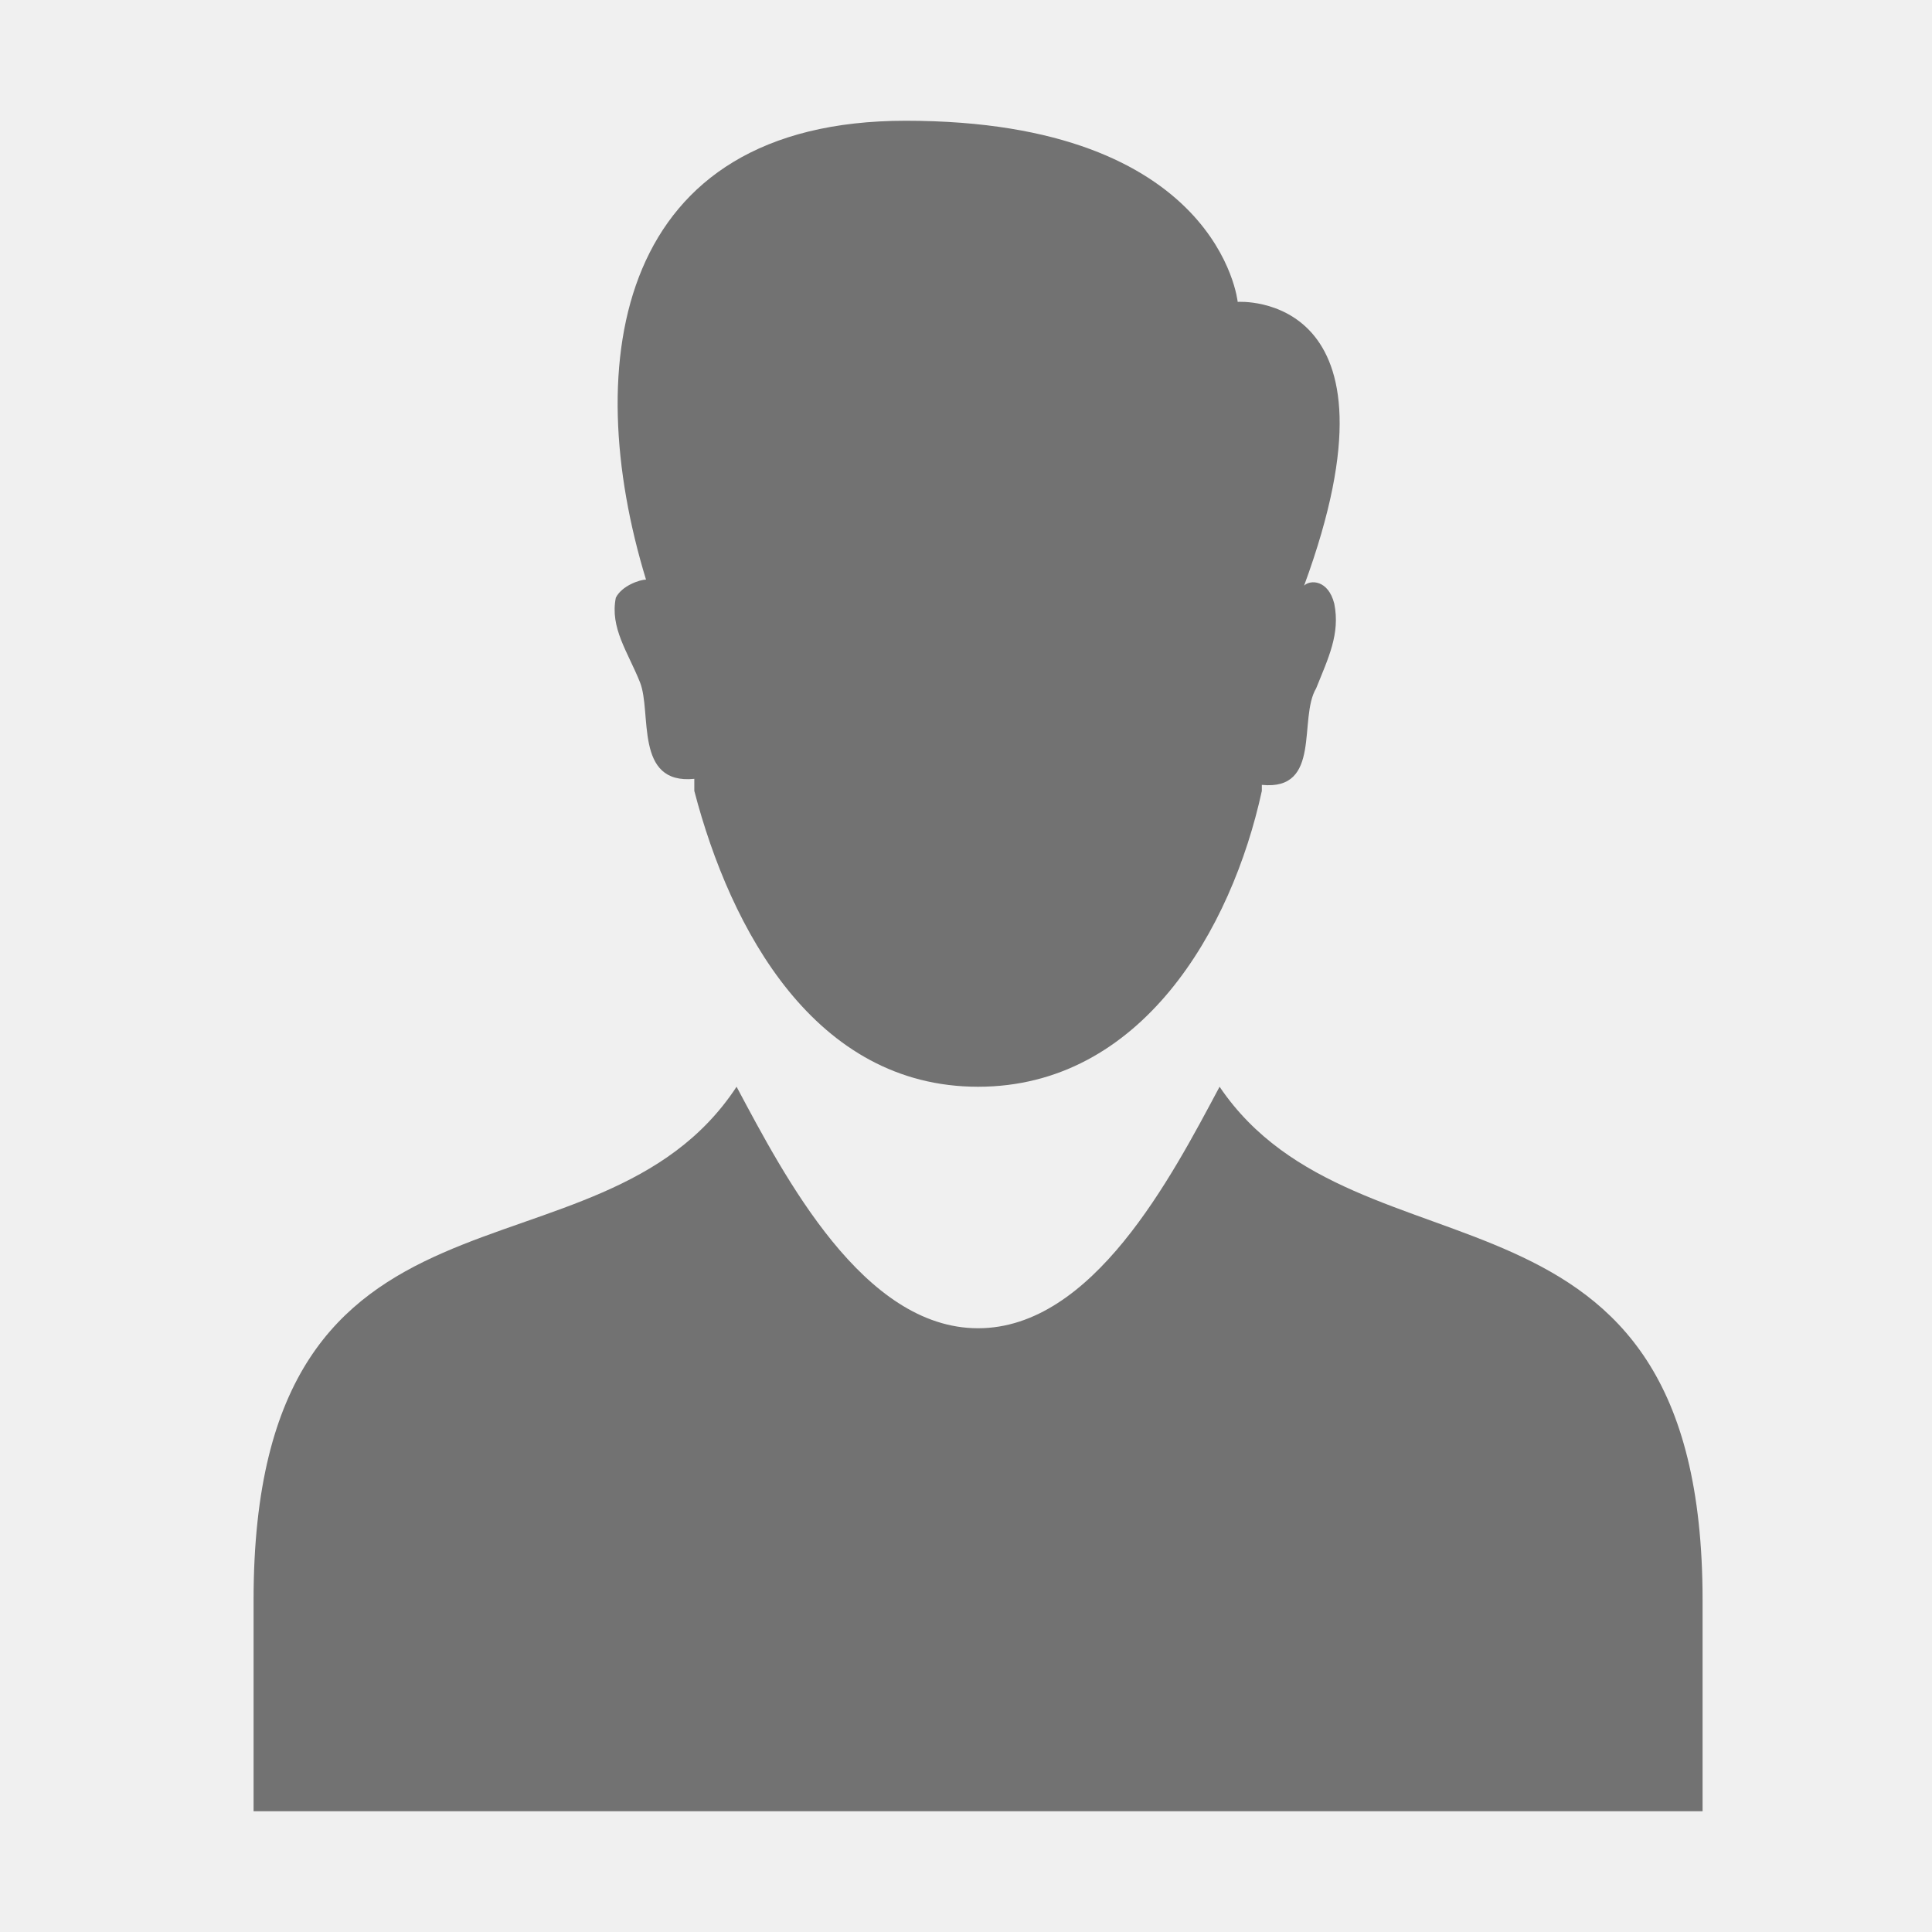
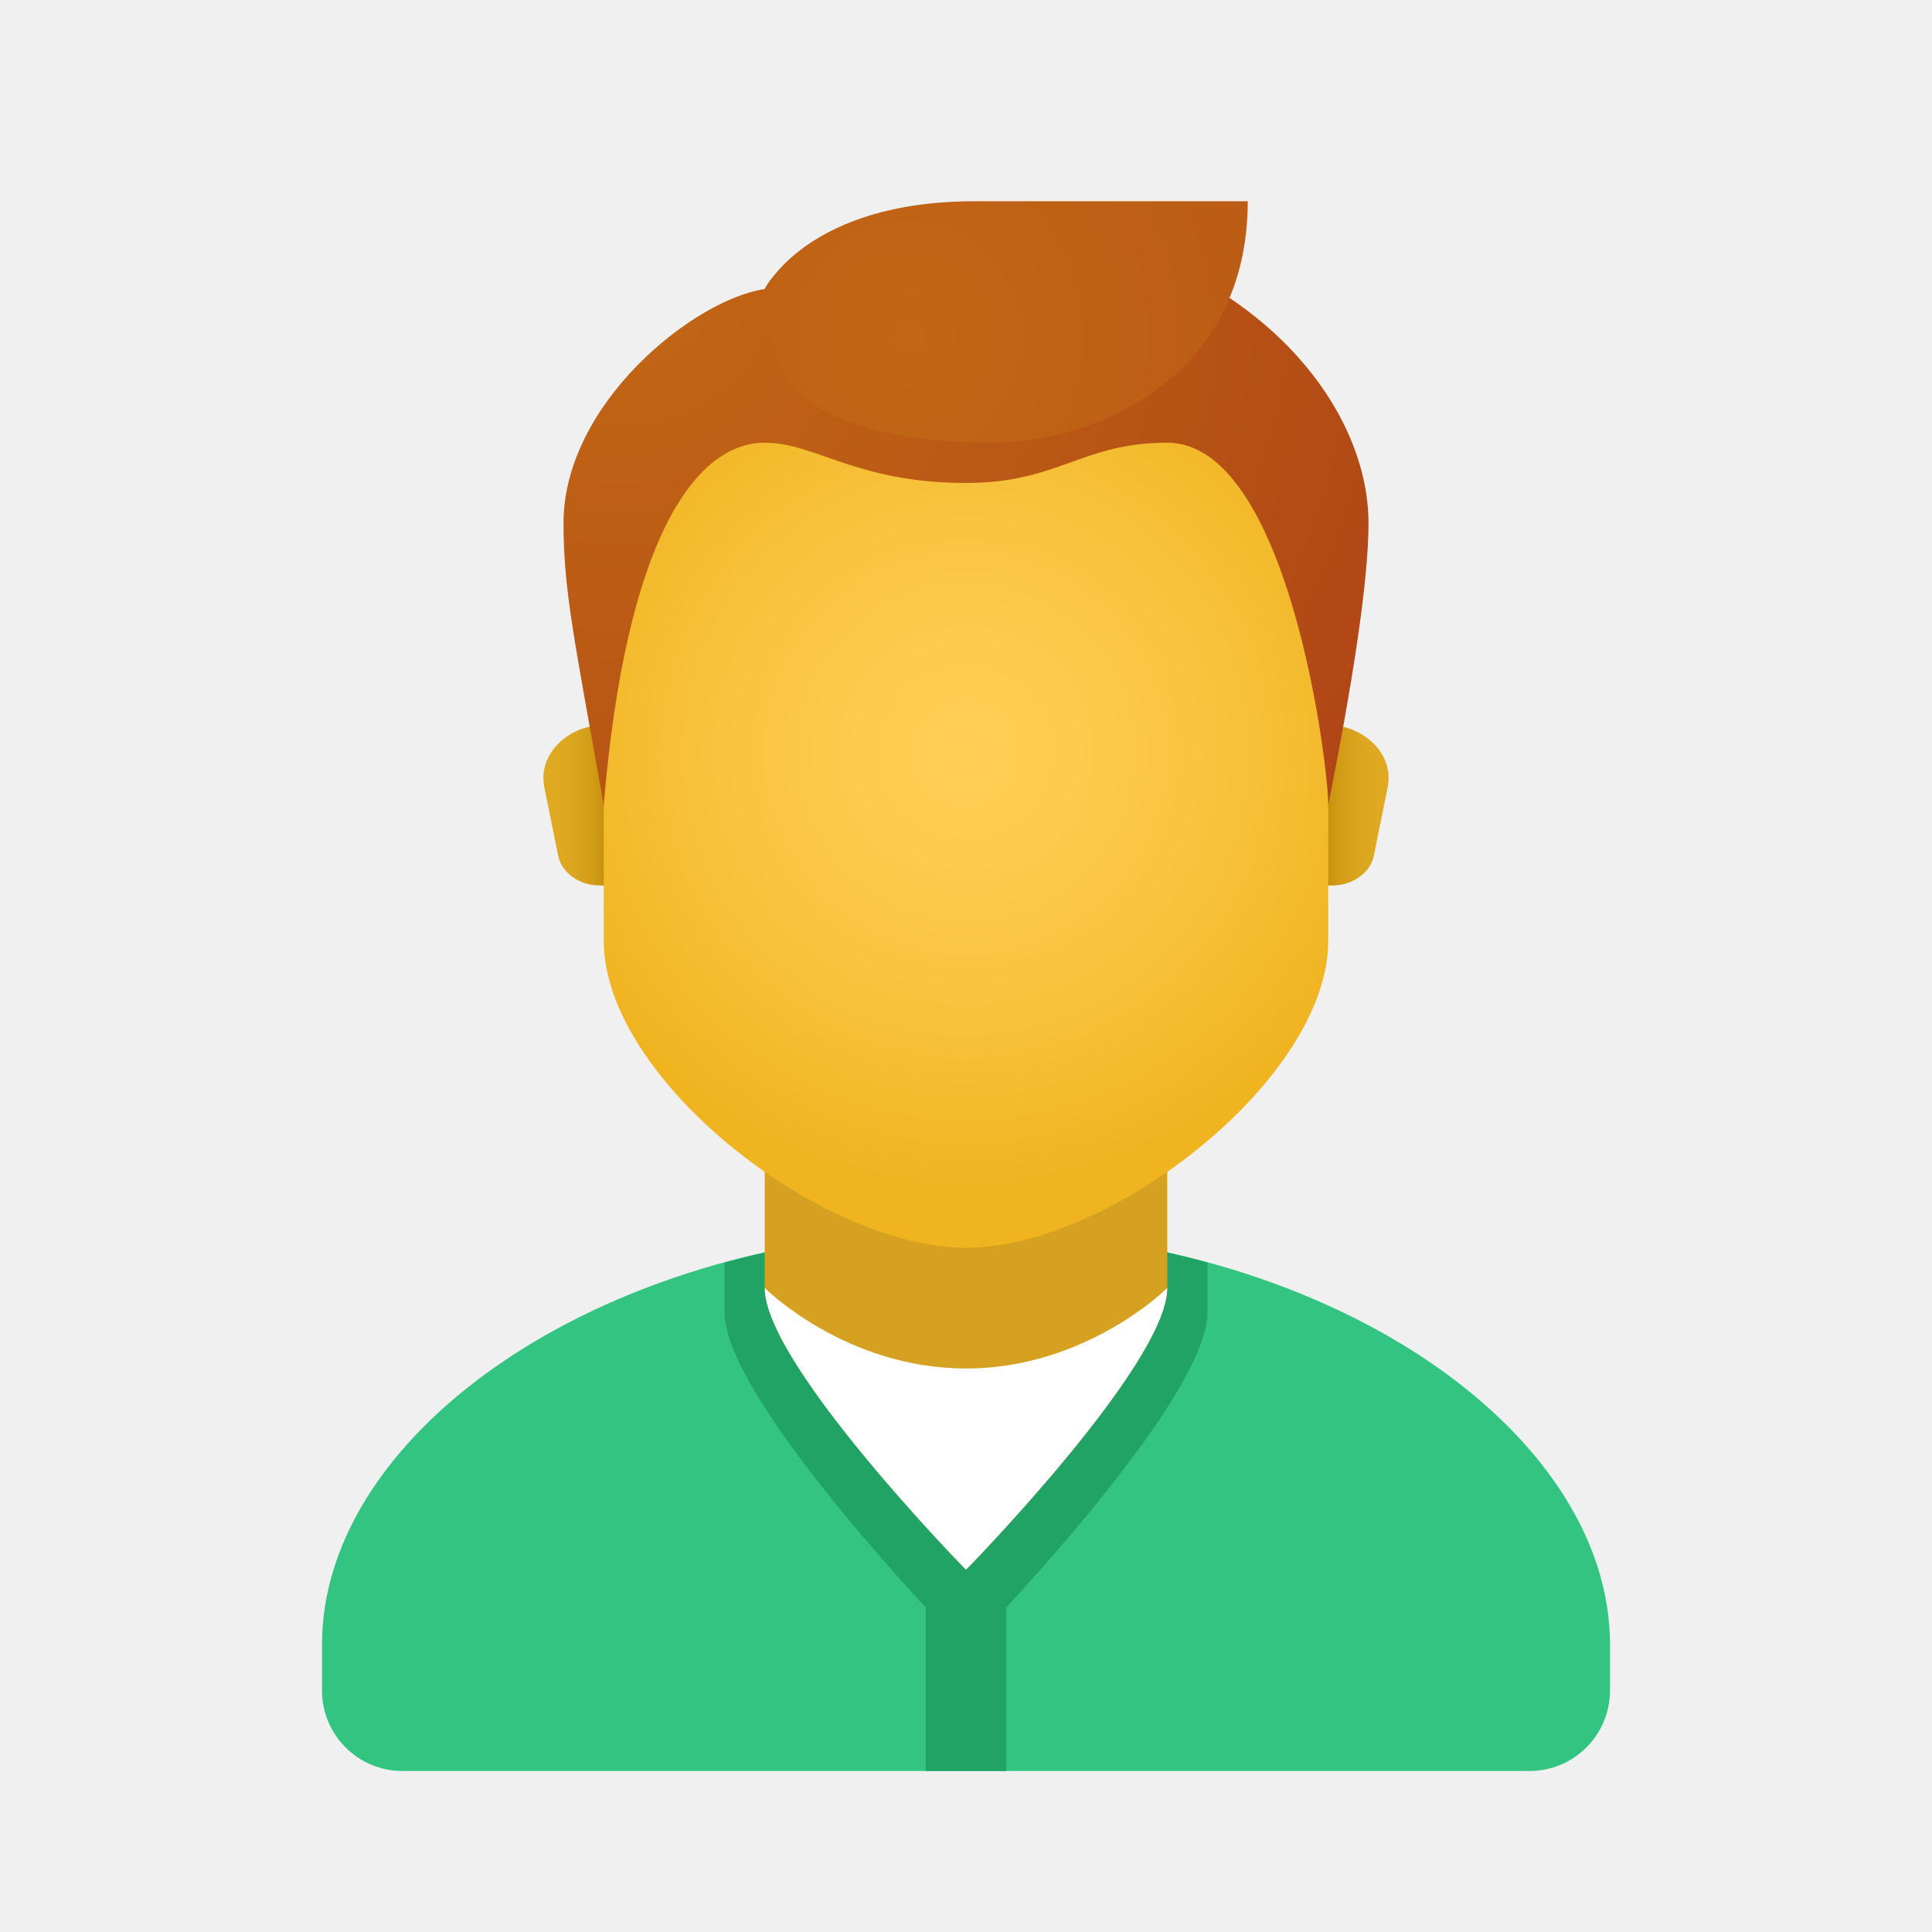
- <svg xmlns="http://www.w3.org/2000/svg" version="1.1" id="Layer_1" x="0px" y="0px" viewBox="0 0 32 32" style="enable-background:new 0 0 32 32;" xml:space="preserve">
-   <style type="text/css">
- 	.Blue{fill:#1177D7;}
- 	.Yellow{fill:#FFB115;}
- 	.Red{fill:#D11C1C;}
- 	.Green{fill:#039C23;}
- 	.Black{fill:#727272;}
- 	.White{fill:#FFFFFF;}
- 	.st0{opacity:0.5;}
- 	.st1{opacity:0.75;}
- 	.st2{display:none;}
- 	.st3{display:inline;fill:#FFB115;}
- 	.st4{display:inline;}
- 	.st5{display:inline;opacity:0.75;}
- 	.st6{display:inline;opacity:0.5;}
- 	.st7{display:inline;fill:#039C23;}
- 	.st8{display:inline;fill:#D11C1C;}
- 	.st9{display:inline;fill:#1177D7;}
- 	.st10{display:inline;fill:#FFFFFF;}
- </style>
-   <g id="Employee_1_">
-     <path class="Black" d="M10.2,9.9c-0.1,0.5,0.2,0.9,0.4,1.4s-0.1,1.7,0.9,1.6c0,0,0,0.1,0,0.2c0.6,2.3,2,4.9,4.7,4.9   s4.2-2.6,4.7-4.9V13c1,0.1,0.6-1.1,0.9-1.6c0.2-0.5,0.4-0.9,0.3-1.4c-0.1-0.4-0.4-0.4-0.5-0.3C23.4,4.8,20.5,5,20.5,5S20.2,2,15,2   c-4.8,0-5.4,4-4.3,7.6C10.6,9.6,10.3,9.7,10.2,9.9z M20.2,18c-0.8,1.5-2.1,4-4,4s-3.2-2.5-4-4c-2.3,3.5-8,1-8,8.5V30h24v-3.5   C28.2,19.1,22.5,21.4,20.2,18z" />
-   </g>
+ <svg xmlns="http://www.w3.org/2000/svg" viewBox="0 0 48 48" width="32" height="32">
+   <path fill="#33c481" d="M24,30.571c-8.837,0-16,4.921-16,10.286V42c0,1.105,0.895,2,2,2h28c1.105,0,2-0.895,2-2v-1.143C40,35.492,32.837,30.571,24,30.571z" />
+   <path fill="#21a366" d="M30,32.6c0-0.37,0-0.788,0-1.232c-1.854-0.506-3.876-0.796-6-0.796s-4.146,0.29-6,0.796c0,0.445,0,0.863,0,1.232c0,2.277,6,8.4,6,8.4S30,34.876,30,32.6z" />
+   <path fill="#d6a121" d="M29,32c0,1.897-5,7-5,7s-5-5.103-5-7c0-2.637,0-8.035,0-8.035h10C29,23.965,29,29.363,29,32z" />
+   <path fill="#fff" d="M29,32c0,1.897-5,7-5,7s-5-5.103-5-7c0,0,2,2,5,2S29,32,29,32z" />
+   <linearGradient id="DVu_EwlVcyi3M2~gQlPREa" x1="32.917" x2="34.251" y1="20" y2="20" gradientUnits="userSpaceOnUse">
+     <stop offset="0" stop-color="#c48f0c" />
+     <stop offset=".251" stop-color="#d19b16" />
+     <stop offset=".619" stop-color="#dca51f" />
+     <stop offset="1" stop-color="#e0a922" />
+   </linearGradient>
+   <path fill="url(#DVu_EwlVcyi3M2~gQlPREa)" d="M32.916,18h-0.527v4h0.703c0.515,0,0.954-0.312,1.041-0.74l0.344-1.703C34.642,18.743,33.897,18,32.916,18z" />
+   <linearGradient id="DVu_EwlVcyi3M2~gQlPREb" x1="200.917" x2="202.251" y1="20" y2="20" gradientTransform="matrix(-1 0 0 1 216 0)" gradientUnits="userSpaceOnUse">
+     <stop offset="0" stop-color="#c48f0c" />
+     <stop offset=".251" stop-color="#d19b16" />
+     <stop offset=".619" stop-color="#dca51f" />
+     <stop offset="1" stop-color="#e0a922" />
+   </linearGradient>
+   <path fill="url(#DVu_EwlVcyi3M2~gQlPREb)" d="M15.084,18h0.527v4h-0.703c-0.515,0-0.954-0.312-1.041-0.74l-0.344-1.703C13.358,18.743,14.103,18,15.084,18z" />
+   <radialGradient id="DVu_EwlVcyi3M2~gQlPREc" cx="-30.778" cy="-.539" r="12.224" gradientTransform="translate(51.135 19.175) scale(.8816)" gradientUnits="userSpaceOnUse">
+     <stop offset="0" stop-color="#ffcf54" />
+     <stop offset=".261" stop-color="#fdcb4d" />
+     <stop offset=".639" stop-color="#f7c13a" />
+     <stop offset="1" stop-color="#f0b421" />
+   </radialGradient>
+   <path fill="url(#DVu_EwlVcyi3M2~gQlPREc)" d="M24,6.4c-4.441,0-9,0.675-9,10.275c0,0.768,0,5.877,0,6.698C15,26.8,20.4,31,24,31s9-4.2,9-7.627c0-0.821,0-5.929,0-6.698C33,7.075,28.441,6.4,24,6.4z" />
+   <radialGradient id="DVu_EwlVcyi3M2~gQlPREd" cx="-40.48" cy="-14.192" r="28.915" gradientTransform="translate(51.135 19.175) scale(.8816)" gradientUnits="userSpaceOnUse">
+     <stop offset="0" stop-color="#c26715" />
+     <stop offset=".508" stop-color="#b85515" />
+     <stop offset="1" stop-color="#ad3f16" />
+   </radialGradient>
+   <path fill="url(#DVu_EwlVcyi3M2~gQlPREd)" d="M24,5.545c-4.354,0-5,1.636-5,1.636c-1.77,0.261-5,2.854-5,5.818c0,1.654,0.265,2.876,1,7c0.545-6.545,2.249-9,4-9c1.267,0,2.273,1,5,1c2.303,0,2.875-1,5-1c3,0,4,7.968,4,9c0.601-3.01,1-5.555,1-7C34,9.57,30.209,5.545,24,5.545z" />
+   <radialGradient id="DVu_EwlVcyi3M2~gQlPREe" cx="-53.966" cy="-12.256" r="33.398" gradientTransform="matrix(.8431 0 0 .8816 68.067 19.175)" gradientUnits="userSpaceOnUse">
+     <stop offset="0" stop-color="#c26715" />
+     <stop offset=".508" stop-color="#b85515" />
+     <stop offset="1" stop-color="#ad3f16" />
+   </radialGradient>
+   <path fill="url(#DVu_EwlVcyi3M2~gQlPREe)" d="M24.219,5c-4.164,0-5.216,2.182-5.216,2.182c-0.042,1.159,0.522,2.182,0.522,2.182S20.285,11,24.625,11C27.245,11,31,9.365,31,5C31,5,30.157,5,24.219,5z" />
+   <rect width="2" height="5" x="23" y="39" fill="#21a366" />
</svg>
